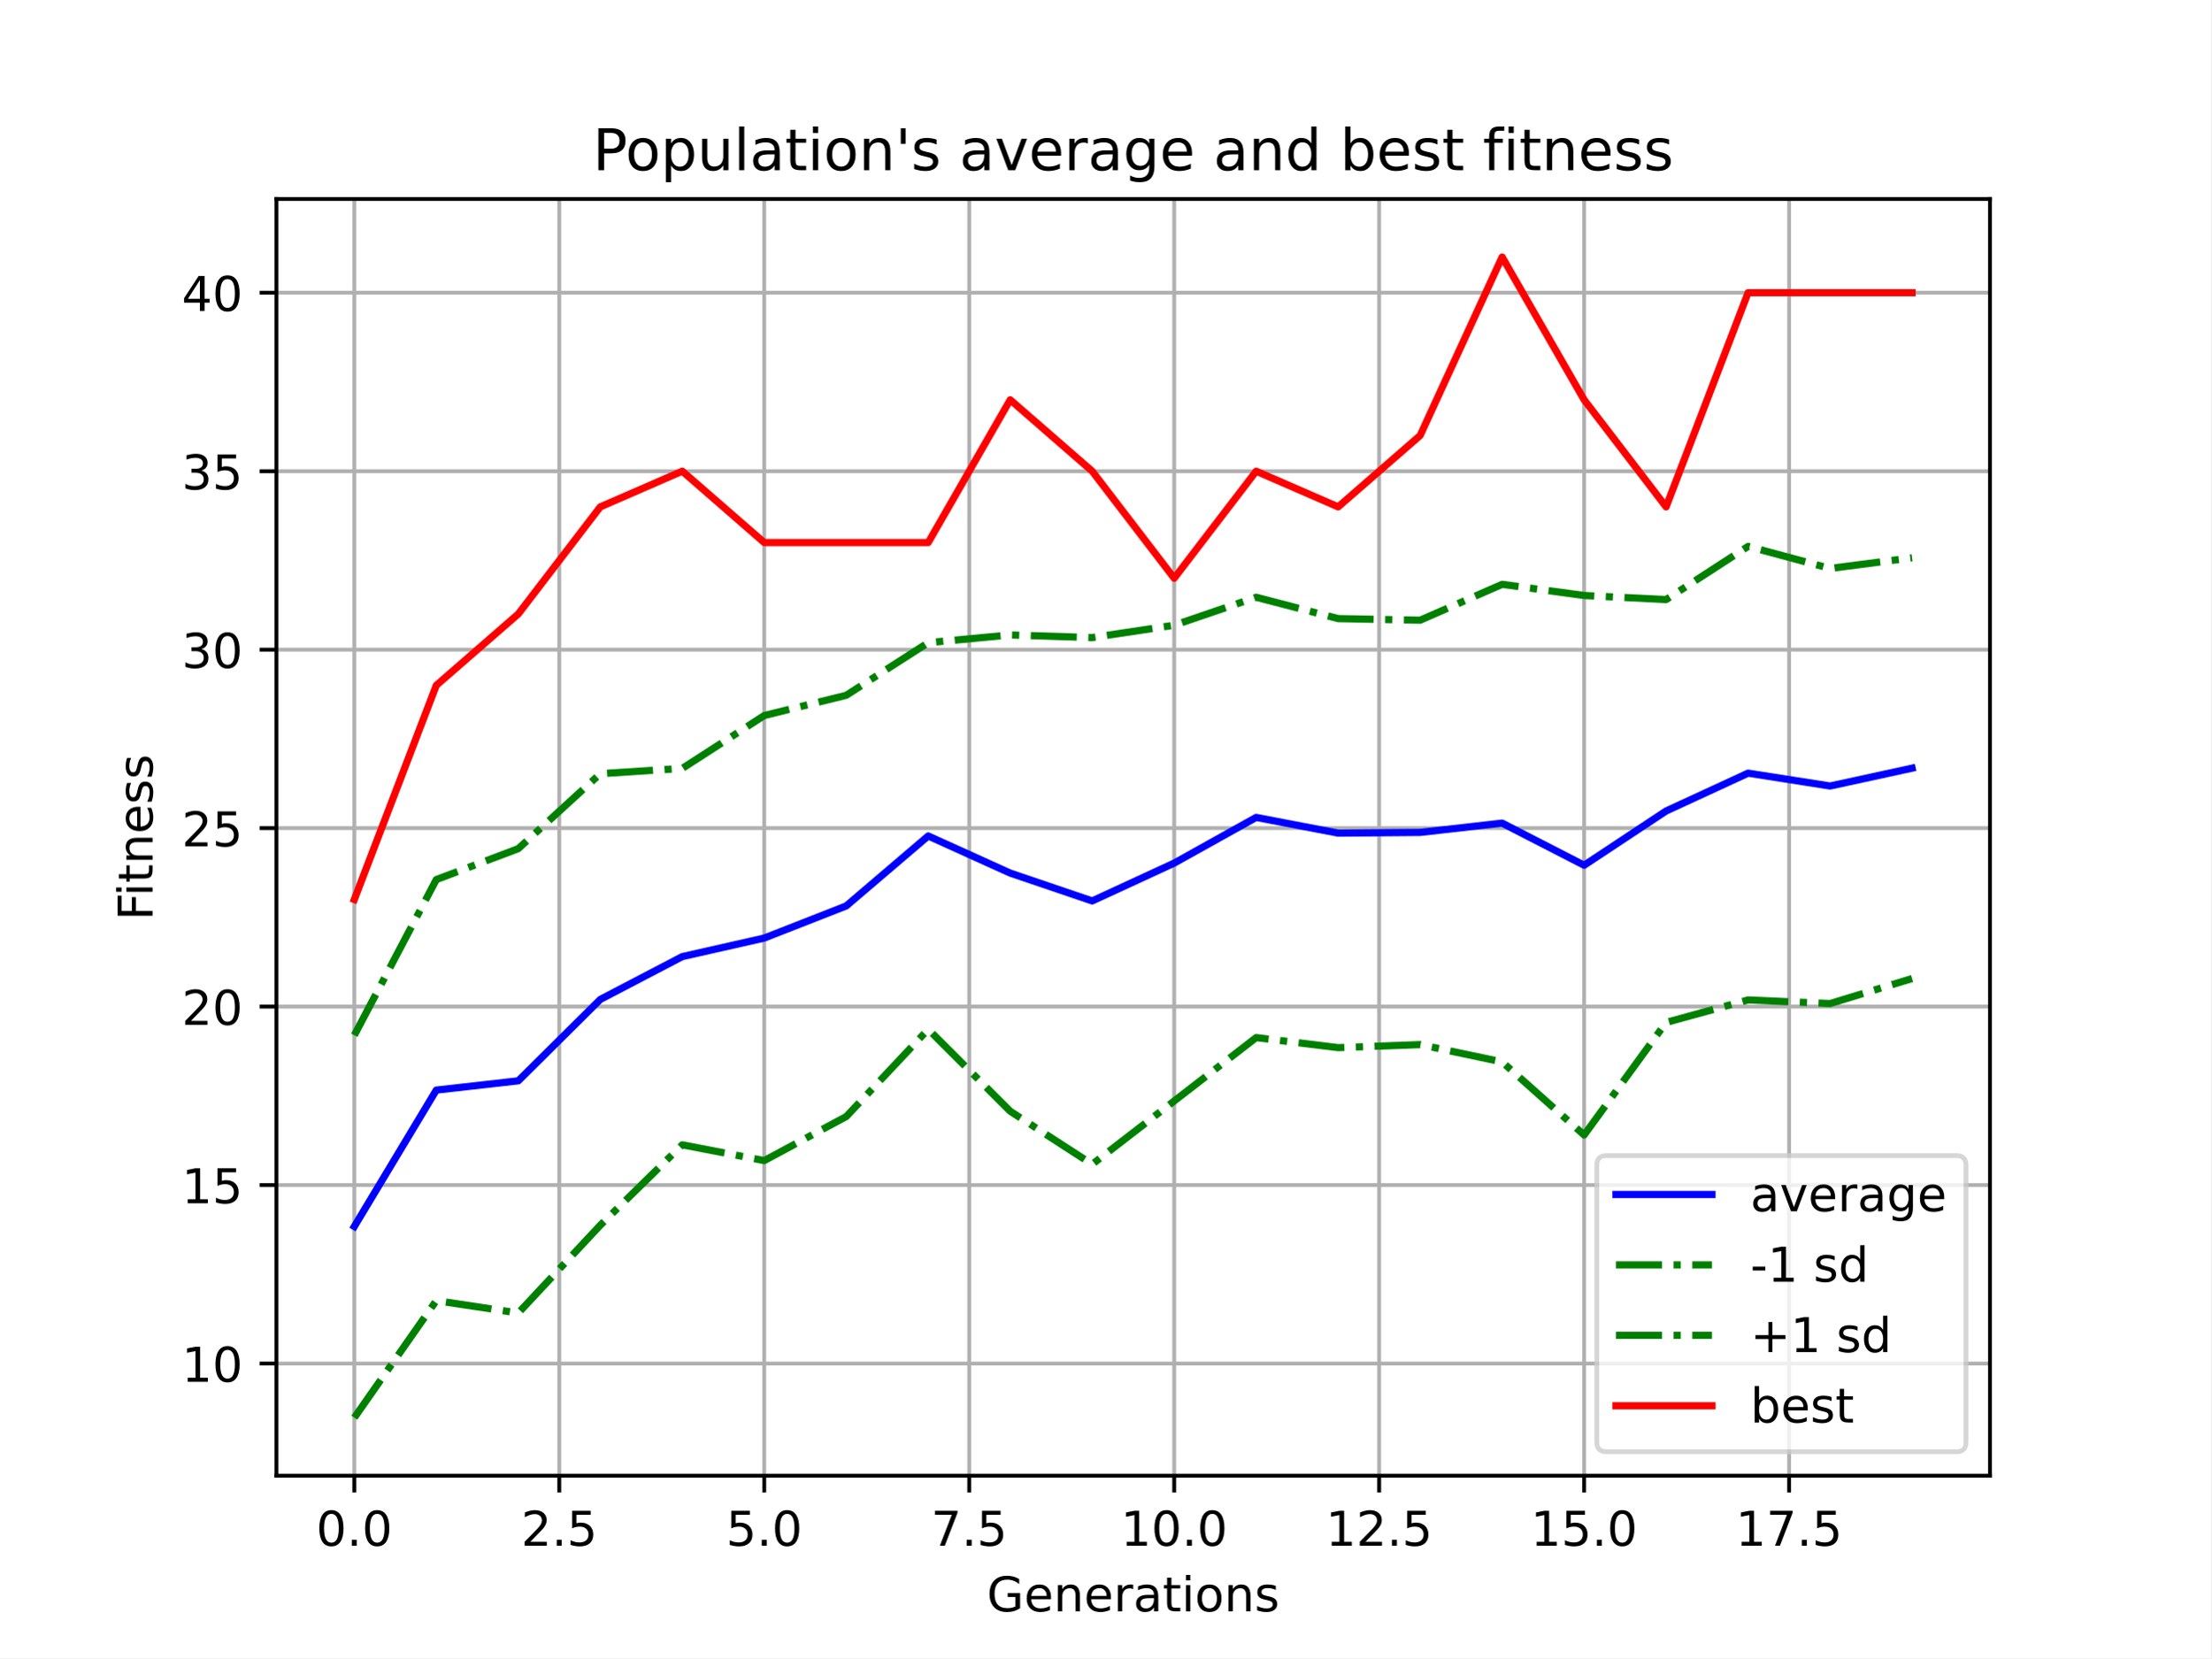
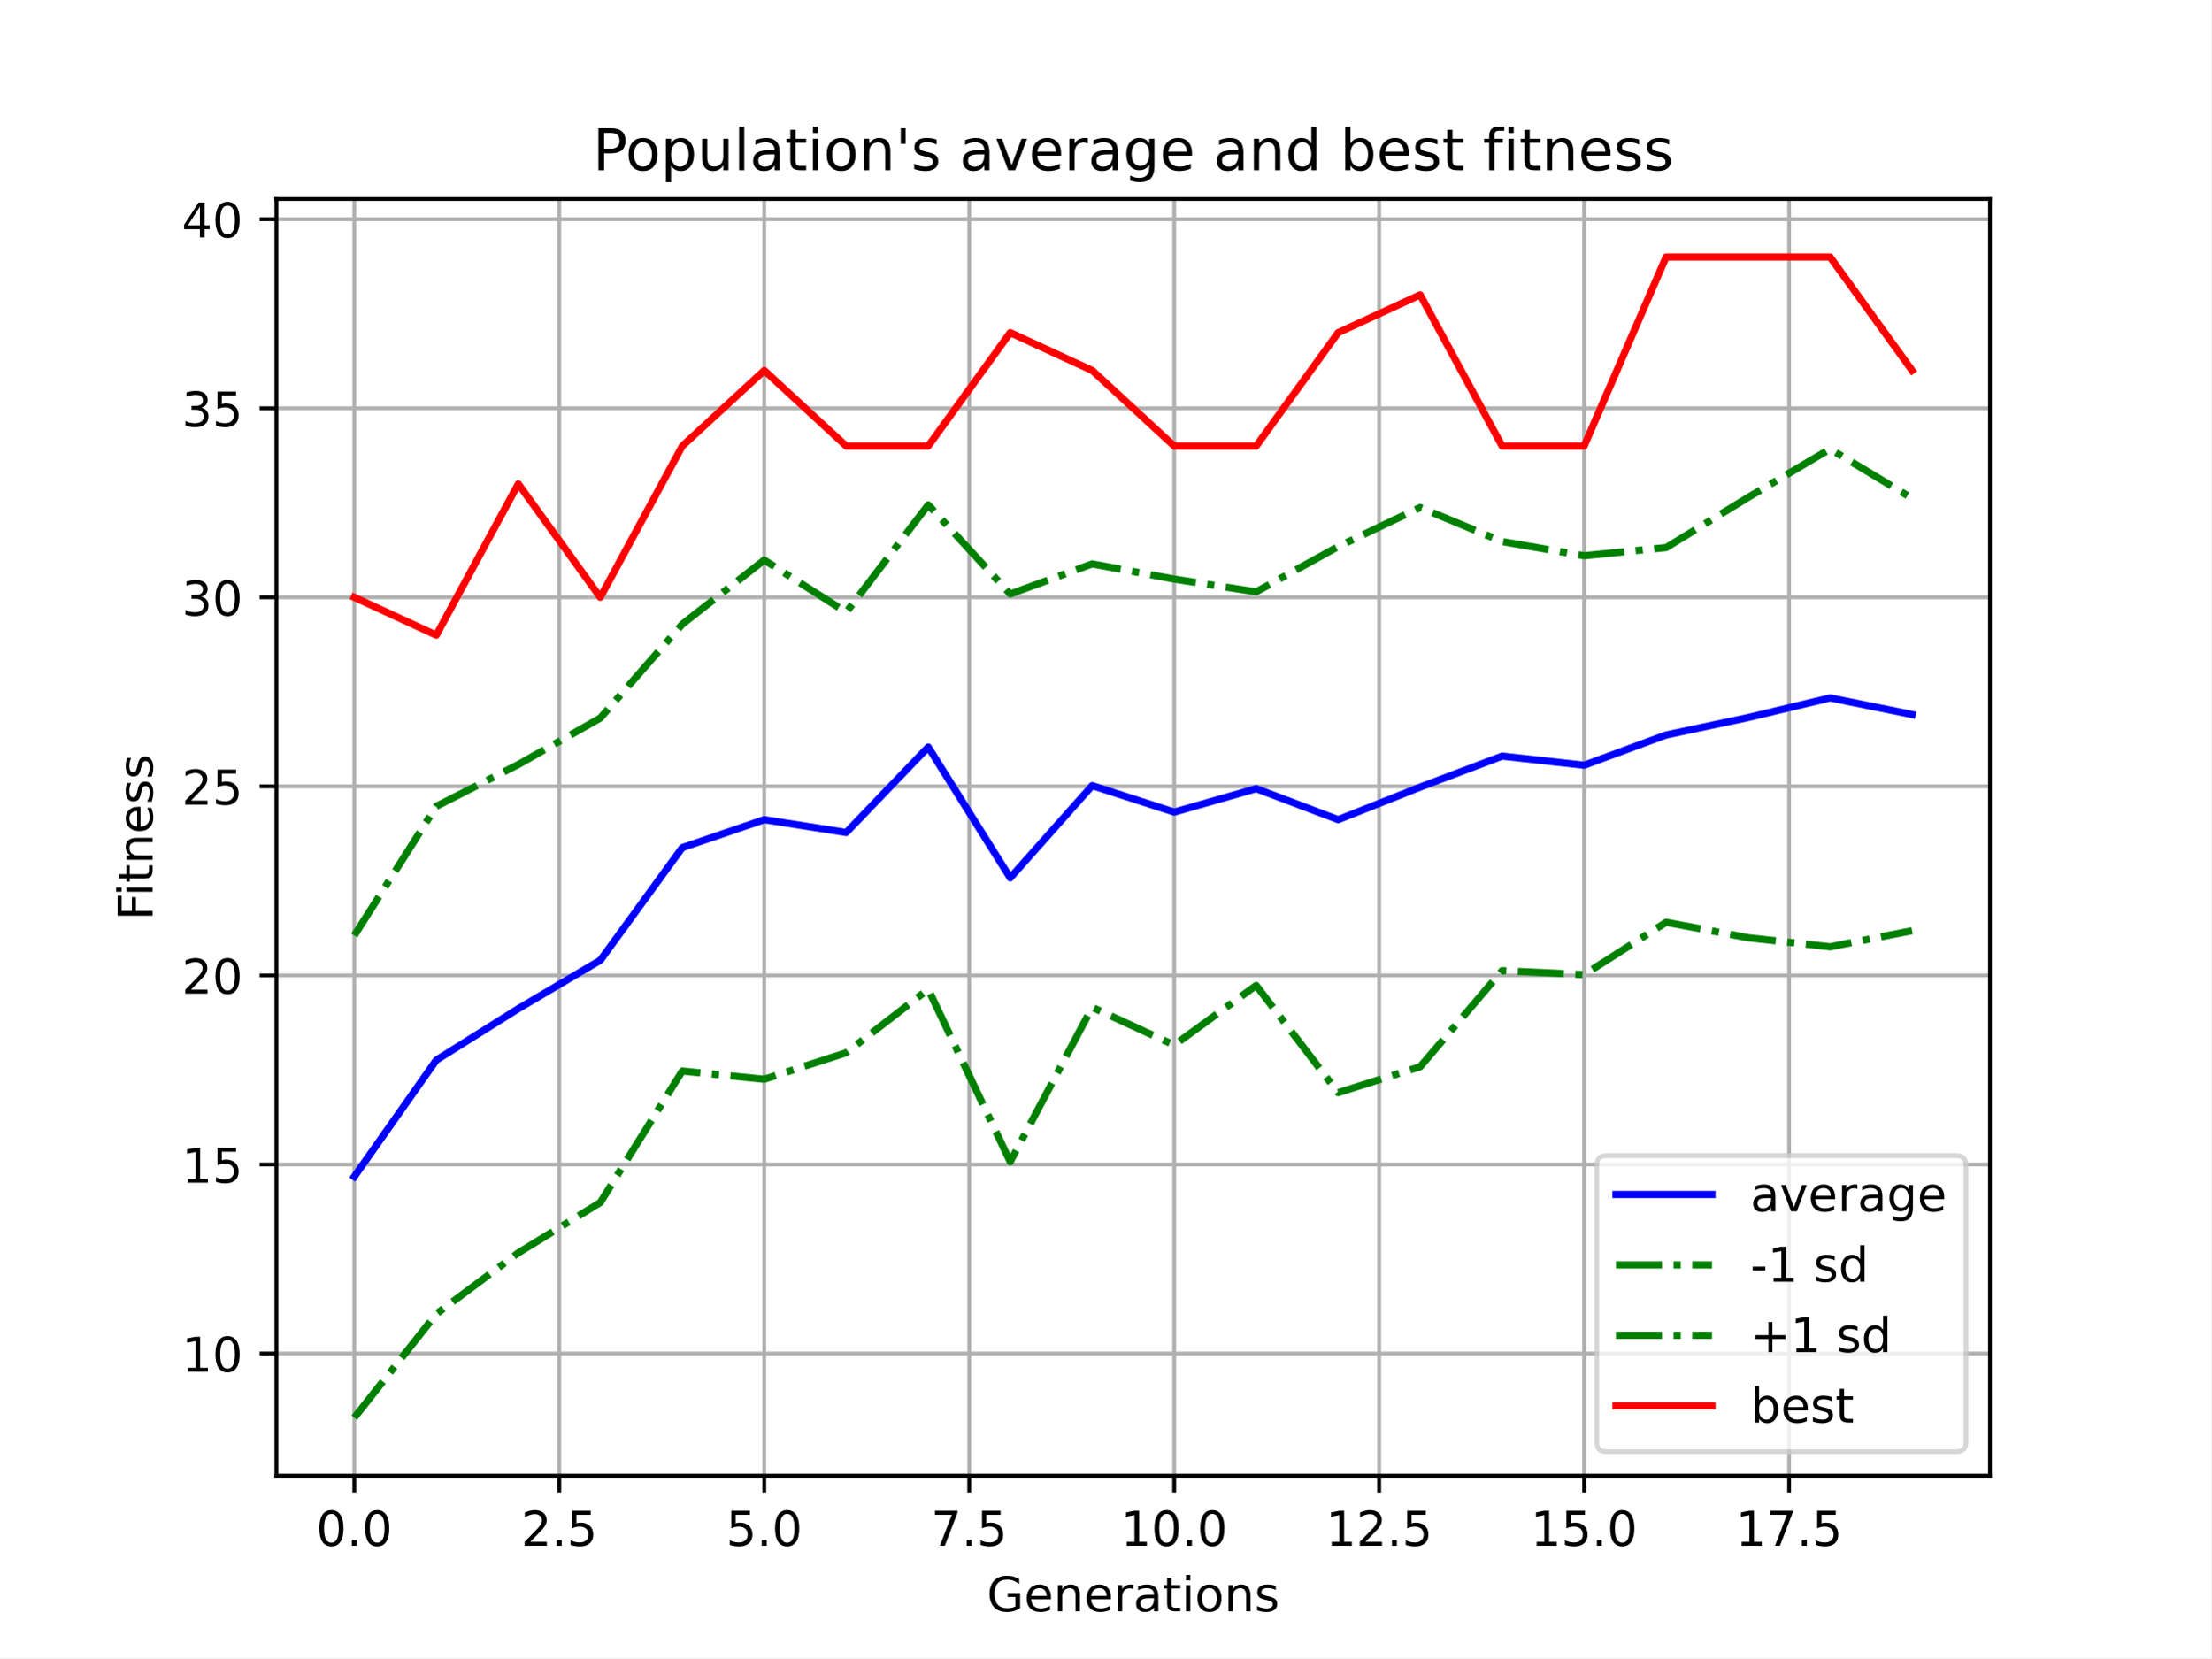
<svg xmlns="http://www.w3.org/2000/svg" xmlns:xlink="http://www.w3.org/1999/xlink" height="345.6pt" version="1.1" viewBox="0 0 460.8 345.6" width="460.8pt">
  <defs>
    <style type="text/css">*{stroke-linecap:butt;stroke-linejoin:round;}</style>
  </defs>
  <g id="figure_1">
    <g id="patch_1">
      <path d="M 0 345.6  L 460.8 345.6  L 460.8 0  L 0 0  z " style="fill:#ffffff;" />
    </g>
    <g id="axes_1">
      <g id="patch_2">
        <path d="M 57.6 307.584  L 414.72 307.584  L 414.72 41.472  L 57.6 41.472  z " style="fill:#ffffff;" />
      </g>
      <g id="matplotlib.axis_1">
        <g id="xtick_1">
          <g id="line2d_1">
-             <path clip-path="url(#p92488d8620)" d="M 73.833 307.584  L 73.833 41.472  " style="fill:none;stroke:#b0b0b0;stroke-linecap:square;stroke-width:0.8;" />
+             <path clip-path="url(#p5a6e404ca6)" d="M 73.833 307.584  L 73.833 41.472  " style="fill:none;stroke:#b0b0b0;stroke-linecap:square;stroke-width:0.8;" />
          </g>
          <g id="line2d_2">
            <defs>
-               <path d="M 0 0  L 0 3.5  " id="m8475cf258c" style="stroke:#000000;stroke-width:0.8;" />
-             </defs>
-             <g>
-               <use style="stroke:#000000;stroke-width:0.8;" x="73.833" xlink:href="#m8475cf258c" y="307.584" />
+               <path d="M 0 0  L 0 3.5  " id="mad8995ae71" style="stroke:#000000;stroke-width:0.8;" />
+             </defs>
+             <g>
+               <use style="stroke:#000000;stroke-width:0.8;" x="73.833" xlink:href="#mad8995ae71" y="307.584" />
            </g>
          </g>
          <g id="text_1">
            <g transform="translate(65.88116 322.1824)scale(0.1 -0.1)">
              <defs>
                <path d="M 31.781 66.406  Q 24.172 66.406 20.328 58.906  Q 16.5 51.422 16.5 36.375  Q 16.5 21.391 20.328 13.891  Q 24.172 6.391 31.781 6.391  Q 39.453 6.391 43.281 13.891  Q 47.125 21.391 47.125 36.375  Q 47.125 51.422 43.281 58.906  Q 39.453 66.406 31.781 66.406  z M 31.781 74.219  Q 44.047 74.219 50.516 64.516  Q 56.984 54.828 56.984 36.375  Q 56.984 17.969 50.516 8.266  Q 44.047 -1.422 31.781 -1.422  Q 19.531 -1.422 13.062 8.266  Q 6.594 17.969 6.594 36.375  Q 6.594 54.828 13.062 64.516  Q 19.531 74.219 31.781 74.219  z " id="DejaVuSans-48" />
                <path d="M 10.688 12.406  L 21 12.406  L 21 0  L 10.688 0  z " id="DejaVuSans-46" />
              </defs>
              <use xlink:href="#DejaVuSans-48" />
              <use x="63.623" xlink:href="#DejaVuSans-46" />
              <use x="95.41" xlink:href="#DejaVuSans-48" />
            </g>
          </g>
        </g>
        <g id="xtick_2">
          <g id="line2d_3">
-             <path clip-path="url(#p92488d8620)" d="M 116.55 307.584  L 116.55 41.472  " style="fill:none;stroke:#b0b0b0;stroke-linecap:square;stroke-width:0.8;" />
+             <path clip-path="url(#p5a6e404ca6)" d="M 116.55 307.584  L 116.55 41.472  " style="fill:none;stroke:#b0b0b0;stroke-linecap:square;stroke-width:0.8;" />
          </g>
          <g id="line2d_4">
            <g>
-               <use style="stroke:#000000;stroke-width:0.8;" x="116.55" xlink:href="#m8475cf258c" y="307.584" />
+               <use style="stroke:#000000;stroke-width:0.8;" x="116.55" xlink:href="#mad8995ae71" y="307.584" />
            </g>
          </g>
          <g id="text_2">
            <g transform="translate(108.5989 322.1824)scale(0.1 -0.1)">
              <defs>
                <path d="M 19.188 8.297  L 53.609 8.297  L 53.609 0  L 7.328 0  L 7.328 8.297  Q 12.938 14.109 22.625 23.891  Q 32.328 33.688 34.812 36.531  Q 39.547 41.844 41.422 45.531  Q 43.312 49.219 43.312 52.781  Q 43.312 58.594 39.234 62.25  Q 35.156 65.922 28.609 65.922  Q 23.969 65.922 18.812 64.312  Q 13.672 62.703 7.812 59.422  L 7.812 69.391  Q 13.766 71.781 18.938 73  Q 24.125 74.219 28.422 74.219  Q 39.75 74.219 46.484 68.547  Q 53.219 62.891 53.219 53.422  Q 53.219 48.922 51.531 44.891  Q 49.859 40.875 45.406 35.406  Q 44.188 33.984 37.641 27.219  Q 31.109 20.453 19.188 8.297  z " id="DejaVuSans-50" />
                <path d="M 10.797 72.906  L 49.516 72.906  L 49.516 64.594  L 19.828 64.594  L 19.828 46.734  Q 21.969 47.469 24.109 47.828  Q 26.266 48.188 28.422 48.188  Q 40.625 48.188 47.75 41.5  Q 54.891 34.812 54.891 23.391  Q 54.891 11.625 47.562 5.094  Q 40.234 -1.422 26.906 -1.422  Q 22.312 -1.422 17.547 -0.641  Q 12.797 0.141 7.719 1.703  L 7.719 11.625  Q 12.109 9.234 16.797 8.062  Q 21.484 6.891 26.703 6.891  Q 35.156 6.891 40.078 11.328  Q 45.016 15.766 45.016 23.391  Q 45.016 31 40.078 35.438  Q 35.156 39.891 26.703 39.891  Q 22.75 39.891 18.812 39.016  Q 14.891 38.141 10.797 36.281  z " id="DejaVuSans-53" />
              </defs>
              <use xlink:href="#DejaVuSans-50" />
              <use x="63.623" xlink:href="#DejaVuSans-46" />
              <use x="95.41" xlink:href="#DejaVuSans-53" />
            </g>
          </g>
        </g>
        <g id="xtick_3">
          <g id="line2d_5">
-             <path clip-path="url(#p92488d8620)" d="M 159.268 307.584  L 159.268 41.472  " style="fill:none;stroke:#b0b0b0;stroke-linecap:square;stroke-width:0.8;" />
+             <path clip-path="url(#p5a6e404ca6)" d="M 159.268 307.584  L 159.268 41.472  " style="fill:none;stroke:#b0b0b0;stroke-linecap:square;stroke-width:0.8;" />
          </g>
          <g id="line2d_6">
            <g>
-               <use style="stroke:#000000;stroke-width:0.8;" x="159.268" xlink:href="#m8475cf258c" y="307.584" />
+               <use style="stroke:#000000;stroke-width:0.8;" x="159.268" xlink:href="#mad8995ae71" y="307.584" />
            </g>
          </g>
          <g id="text_3">
            <g transform="translate(151.3166 322.1824)scale(0.1 -0.1)">
              <use xlink:href="#DejaVuSans-53" />
              <use x="63.623" xlink:href="#DejaVuSans-46" />
              <use x="95.41" xlink:href="#DejaVuSans-48" />
            </g>
          </g>
        </g>
        <g id="xtick_4">
          <g id="line2d_7">
-             <path clip-path="url(#p92488d8620)" d="M 201.986 307.584  L 201.986 41.472  " style="fill:none;stroke:#b0b0b0;stroke-linecap:square;stroke-width:0.8;" />
+             <path clip-path="url(#p5a6e404ca6)" d="M 201.986 307.584  L 201.986 41.472  " style="fill:none;stroke:#b0b0b0;stroke-linecap:square;stroke-width:0.8;" />
          </g>
          <g id="line2d_8">
            <g>
-               <use style="stroke:#000000;stroke-width:0.8;" x="201.986" xlink:href="#m8475cf258c" y="307.584" />
+               <use style="stroke:#000000;stroke-width:0.8;" x="201.986" xlink:href="#mad8995ae71" y="307.584" />
            </g>
          </g>
          <g id="text_4">
            <g transform="translate(194.0343 322.1824)scale(0.1 -0.1)">
              <defs>
                <path d="M 8.203 72.906  L 55.078 72.906  L 55.078 68.703  L 28.609 0  L 18.312 0  L 43.219 64.594  L 8.203 64.594  z " id="DejaVuSans-55" />
              </defs>
              <use xlink:href="#DejaVuSans-55" />
              <use x="63.623" xlink:href="#DejaVuSans-46" />
              <use x="95.41" xlink:href="#DejaVuSans-53" />
            </g>
          </g>
        </g>
        <g id="xtick_5">
          <g id="line2d_9">
-             <path clip-path="url(#p92488d8620)" d="M 244.704 307.584  L 244.704 41.472  " style="fill:none;stroke:#b0b0b0;stroke-linecap:square;stroke-width:0.8;" />
+             <path clip-path="url(#p5a6e404ca6)" d="M 244.704 307.584  L 244.704 41.472  " style="fill:none;stroke:#b0b0b0;stroke-linecap:square;stroke-width:0.8;" />
          </g>
          <g id="line2d_10">
            <g>
-               <use style="stroke:#000000;stroke-width:0.8;" x="244.704" xlink:href="#m8475cf258c" y="307.584" />
+               <use style="stroke:#000000;stroke-width:0.8;" x="244.704" xlink:href="#mad8995ae71" y="307.584" />
            </g>
          </g>
          <g id="text_5">
            <g transform="translate(233.5707 322.1824)scale(0.1 -0.1)">
              <defs>
                <path d="M 12.406 8.297  L 28.516 8.297  L 28.516 63.922  L 10.984 60.406  L 10.984 69.391  L 28.422 72.906  L 38.281 72.906  L 38.281 8.297  L 54.391 8.297  L 54.391 0  L 12.406 0  z " id="DejaVuSans-49" />
              </defs>
              <use xlink:href="#DejaVuSans-49" />
              <use x="63.623" xlink:href="#DejaVuSans-48" />
              <use x="127.246" xlink:href="#DejaVuSans-46" />
              <use x="159.033" xlink:href="#DejaVuSans-48" />
            </g>
          </g>
        </g>
        <g id="xtick_6">
          <g id="line2d_11">
-             <path clip-path="url(#p92488d8620)" d="M 287.421 307.584  L 287.421 41.472  " style="fill:none;stroke:#b0b0b0;stroke-linecap:square;stroke-width:0.8;" />
+             <path clip-path="url(#p5a6e404ca6)" d="M 287.421 307.584  L 287.421 41.472  " style="fill:none;stroke:#b0b0b0;stroke-linecap:square;stroke-width:0.8;" />
          </g>
          <g id="line2d_12">
            <g>
-               <use style="stroke:#000000;stroke-width:0.8;" x="287.421" xlink:href="#m8475cf258c" y="307.584" />
+               <use style="stroke:#000000;stroke-width:0.8;" x="287.421" xlink:href="#mad8995ae71" y="307.584" />
            </g>
          </g>
          <g id="text_6">
            <g transform="translate(276.2884 322.1824)scale(0.1 -0.1)">
              <use xlink:href="#DejaVuSans-49" />
              <use x="63.623" xlink:href="#DejaVuSans-50" />
              <use x="127.246" xlink:href="#DejaVuSans-46" />
              <use x="159.033" xlink:href="#DejaVuSans-53" />
            </g>
          </g>
        </g>
        <g id="xtick_7">
          <g id="line2d_13">
-             <path clip-path="url(#p92488d8620)" d="M 330.139 307.584  L 330.139 41.472  " style="fill:none;stroke:#b0b0b0;stroke-linecap:square;stroke-width:0.8;" />
+             <path clip-path="url(#p5a6e404ca6)" d="M 330.139 307.584  L 330.139 41.472  " style="fill:none;stroke:#b0b0b0;stroke-linecap:square;stroke-width:0.8;" />
          </g>
          <g id="line2d_14">
            <g>
-               <use style="stroke:#000000;stroke-width:0.8;" x="330.139" xlink:href="#m8475cf258c" y="307.584" />
+               <use style="stroke:#000000;stroke-width:0.8;" x="330.139" xlink:href="#mad8995ae71" y="307.584" />
            </g>
          </g>
          <g id="text_7">
            <g transform="translate(319.0061 322.1824)scale(0.1 -0.1)">
              <use xlink:href="#DejaVuSans-49" />
              <use x="63.623" xlink:href="#DejaVuSans-53" />
              <use x="127.246" xlink:href="#DejaVuSans-46" />
              <use x="159.033" xlink:href="#DejaVuSans-48" />
            </g>
          </g>
        </g>
        <g id="xtick_8">
          <g id="line2d_15">
-             <path clip-path="url(#p92488d8620)" d="M 372.857 307.584  L 372.857 41.472  " style="fill:none;stroke:#b0b0b0;stroke-linecap:square;stroke-width:0.8;" />
+             <path clip-path="url(#p5a6e404ca6)" d="M 372.857 307.584  L 372.857 41.472  " style="fill:none;stroke:#b0b0b0;stroke-linecap:square;stroke-width:0.8;" />
          </g>
          <g id="line2d_16">
            <g>
-               <use style="stroke:#000000;stroke-width:0.8;" x="372.857" xlink:href="#m8475cf258c" y="307.584" />
+               <use style="stroke:#000000;stroke-width:0.8;" x="372.857" xlink:href="#mad8995ae71" y="307.584" />
            </g>
          </g>
          <g id="text_8">
            <g transform="translate(361.7238 322.1824)scale(0.1 -0.1)">
              <use xlink:href="#DejaVuSans-49" />
              <use x="63.623" xlink:href="#DejaVuSans-55" />
              <use x="127.246" xlink:href="#DejaVuSans-46" />
              <use x="159.033" xlink:href="#DejaVuSans-53" />
            </g>
          </g>
        </g>
        <g id="text_9">
          <g transform="translate(205.6623 335.8606)scale(0.1 -0.1)">
            <defs>
              <path d="M 59.516 10.406  L 59.516 29.984  L 43.406 29.984  L 43.406 38.094  L 69.281 38.094  L 69.281 6.781  Q 63.578 2.734 56.688 0.656  Q 49.812 -1.422 42 -1.422  Q 24.906 -1.422 15.25 8.562  Q 5.609 18.562 5.609 36.375  Q 5.609 54.25 15.25 64.234  Q 24.906 74.219 42 74.219  Q 49.125 74.219 55.547 72.453  Q 61.969 70.703 67.391 67.281  L 67.391 56.781  Q 61.922 61.422 55.766 63.766  Q 49.609 66.109 42.828 66.109  Q 29.438 66.109 22.719 58.641  Q 16.016 51.172 16.016 36.375  Q 16.016 21.625 22.719 14.156  Q 29.438 6.688 42.828 6.688  Q 48.047 6.688 52.141 7.594  Q 56.25 8.5 59.516 10.406  z " id="DejaVuSans-71" />
              <path d="M 56.203 29.594  L 56.203 25.203  L 14.891 25.203  Q 15.484 15.922 20.484 11.062  Q 25.484 6.203 34.422 6.203  Q 39.594 6.203 44.453 7.469  Q 49.312 8.734 54.109 11.281  L 54.109 2.781  Q 49.266 0.734 44.188 -0.344  Q 39.109 -1.422 33.891 -1.422  Q 20.797 -1.422 13.156 6.188  Q 5.516 13.812 5.516 26.812  Q 5.516 40.234 12.766 48.109  Q 20.016 56 32.328 56  Q 43.359 56 49.781 48.891  Q 56.203 41.797 56.203 29.594  z M 47.219 32.234  Q 47.125 39.594 43.094 43.984  Q 39.062 48.391 32.422 48.391  Q 24.906 48.391 20.391 44.141  Q 15.875 39.891 15.188 32.172  z " id="DejaVuSans-101" />
              <path d="M 54.891 33.016  L 54.891 0  L 45.906 0  L 45.906 32.719  Q 45.906 40.484 42.875 44.328  Q 39.844 48.188 33.797 48.188  Q 26.516 48.188 22.312 43.547  Q 18.109 38.922 18.109 30.906  L 18.109 0  L 9.078 0  L 9.078 54.688  L 18.109 54.688  L 18.109 46.188  Q 21.344 51.125 25.703 53.562  Q 30.078 56 35.797 56  Q 45.219 56 50.047 50.172  Q 54.891 44.344 54.891 33.016  z " id="DejaVuSans-110" />
              <path d="M 41.109 46.297  Q 39.594 47.172 37.812 47.578  Q 36.031 48 33.891 48  Q 26.266 48 22.188 43.047  Q 18.109 38.094 18.109 28.812  L 18.109 0  L 9.078 0  L 9.078 54.688  L 18.109 54.688  L 18.109 46.188  Q 20.953 51.172 25.484 53.578  Q 30.031 56 36.531 56  Q 37.453 56 38.578 55.875  Q 39.703 55.766 41.062 55.516  z " id="DejaVuSans-114" />
              <path d="M 34.281 27.484  Q 23.391 27.484 19.188 25  Q 14.984 22.516 14.984 16.5  Q 14.984 11.719 18.141 8.906  Q 21.297 6.109 26.703 6.109  Q 34.188 6.109 38.703 11.406  Q 43.219 16.703 43.219 25.484  L 43.219 27.484  z M 52.203 31.203  L 52.203 0  L 43.219 0  L 43.219 8.297  Q 40.141 3.328 35.547 0.953  Q 30.953 -1.422 24.312 -1.422  Q 15.922 -1.422 10.953 3.297  Q 6 8.016 6 15.922  Q 6 25.141 12.172 29.828  Q 18.359 34.516 30.609 34.516  L 43.219 34.516  L 43.219 35.406  Q 43.219 41.609 39.141 45  Q 35.062 48.391 27.688 48.391  Q 23 48.391 18.547 47.266  Q 14.109 46.141 10.016 43.891  L 10.016 52.203  Q 14.938 54.109 19.578 55.047  Q 24.219 56 28.609 56  Q 40.484 56 46.344 49.844  Q 52.203 43.703 52.203 31.203  z " id="DejaVuSans-97" />
              <path d="M 18.312 70.219  L 18.312 54.688  L 36.812 54.688  L 36.812 47.703  L 18.312 47.703  L 18.312 18.016  Q 18.312 11.328 20.141 9.422  Q 21.969 7.516 27.594 7.516  L 36.812 7.516  L 36.812 0  L 27.594 0  Q 17.188 0 13.234 3.875  Q 9.281 7.766 9.281 18.016  L 9.281 47.703  L 2.688 47.703  L 2.688 54.688  L 9.281 54.688  L 9.281 70.219  z " id="DejaVuSans-116" />
              <path d="M 9.422 54.688  L 18.406 54.688  L 18.406 0  L 9.422 0  z M 9.422 75.984  L 18.406 75.984  L 18.406 64.594  L 9.422 64.594  z " id="DejaVuSans-105" />
              <path d="M 30.609 48.391  Q 23.391 48.391 19.188 42.75  Q 14.984 37.109 14.984 27.297  Q 14.984 17.484 19.156 11.844  Q 23.344 6.203 30.609 6.203  Q 37.797 6.203 41.984 11.859  Q 46.188 17.531 46.188 27.297  Q 46.188 37.016 41.984 42.703  Q 37.797 48.391 30.609 48.391  z M 30.609 56  Q 42.328 56 49.016 48.375  Q 55.719 40.766 55.719 27.297  Q 55.719 13.875 49.016 6.219  Q 42.328 -1.422 30.609 -1.422  Q 18.844 -1.422 12.172 6.219  Q 5.516 13.875 5.516 27.297  Q 5.516 40.766 12.172 48.375  Q 18.844 56 30.609 56  z " id="DejaVuSans-111" />
              <path d="M 44.281 53.078  L 44.281 44.578  Q 40.484 46.531 36.375 47.5  Q 32.281 48.484 27.875 48.484  Q 21.188 48.484 17.844 46.438  Q 14.5 44.391 14.5 40.281  Q 14.5 37.156 16.891 35.375  Q 19.281 33.594 26.516 31.984  L 29.594 31.297  Q 39.156 29.25 43.188 25.516  Q 47.219 21.781 47.219 15.094  Q 47.219 7.469 41.188 3.016  Q 35.156 -1.422 24.609 -1.422  Q 20.219 -1.422 15.453 -0.562  Q 10.688 0.297 5.422 2  L 5.422 11.281  Q 10.406 8.688 15.234 7.391  Q 20.062 6.109 24.812 6.109  Q 31.156 6.109 34.562 8.281  Q 37.984 10.453 37.984 14.406  Q 37.984 18.062 35.516 20.016  Q 33.062 21.969 24.703 23.781  L 21.578 24.516  Q 13.234 26.266 9.516 29.906  Q 5.812 33.547 5.812 39.891  Q 5.812 47.609 11.281 51.797  Q 16.75 56 26.812 56  Q 31.781 56 36.172 55.266  Q 40.578 54.547 44.281 53.078  z " id="DejaVuSans-115" />
            </defs>
            <use xlink:href="#DejaVuSans-71" />
            <use x="77.49" xlink:href="#DejaVuSans-101" />
            <use x="139.014" xlink:href="#DejaVuSans-110" />
            <use x="202.393" xlink:href="#DejaVuSans-101" />
            <use x="263.916" xlink:href="#DejaVuSans-114" />
            <use x="305.029" xlink:href="#DejaVuSans-97" />
            <use x="366.309" xlink:href="#DejaVuSans-116" />
            <use x="405.518" xlink:href="#DejaVuSans-105" />
            <use x="433.301" xlink:href="#DejaVuSans-111" />
            <use x="494.482" xlink:href="#DejaVuSans-110" />
            <use x="557.861" xlink:href="#DejaVuSans-115" />
          </g>
        </g>
      </g>
      <g id="matplotlib.axis_2">
        <g id="ytick_1">
          <g id="line2d_17">
-             <path clip-path="url(#p92488d8620)" d="M 57.6 284.204  L 414.72 284.204  " style="fill:none;stroke:#b0b0b0;stroke-linecap:square;stroke-width:0.8;" />
+             <path clip-path="url(#p5a6e404ca6)" d="M 57.6 282.119  L 414.72 282.119  " style="fill:none;stroke:#b0b0b0;stroke-linecap:square;stroke-width:0.8;" />
          </g>
          <g id="line2d_18">
            <defs>
-               <path d="M 0 0  L -3.5 0  " id="m7e0ee09ff2" style="stroke:#000000;stroke-width:0.8;" />
-             </defs>
-             <g>
-               <use style="stroke:#000000;stroke-width:0.8;" x="57.6" xlink:href="#m7e0ee09ff2" y="284.204" />
+               <path d="M 0 0  L -3.5 0  " id="m048aa3bf33" style="stroke:#000000;stroke-width:0.8;" />
+             </defs>
+             <g>
+               <use style="stroke:#000000;stroke-width:0.8;" x="57.6" xlink:href="#m048aa3bf33" y="282.119" />
            </g>
          </g>
          <g id="text_10">
-             <g transform="translate(37.875 288.0031)scale(0.1 -0.1)">
+             <g transform="translate(37.875 285.9183)scale(0.1 -0.1)">
              <use xlink:href="#DejaVuSans-49" />
              <use x="63.623" xlink:href="#DejaVuSans-48" />
            </g>
          </g>
        </g>
        <g id="ytick_2">
          <g id="line2d_19">
-             <path clip-path="url(#p92488d8620)" d="M 57.6 247.005  L 414.72 247.005  " style="fill:none;stroke:#b0b0b0;stroke-linecap:square;stroke-width:0.8;" />
+             <path clip-path="url(#p5a6e404ca6)" d="M 57.6 242.714  L 414.72 242.714  " style="fill:none;stroke:#b0b0b0;stroke-linecap:square;stroke-width:0.8;" />
          </g>
          <g id="line2d_20">
            <g>
-               <use style="stroke:#000000;stroke-width:0.8;" x="57.6" xlink:href="#m7e0ee09ff2" y="247.005" />
+               <use style="stroke:#000000;stroke-width:0.8;" x="57.6" xlink:href="#m048aa3bf33" y="242.714" />
            </g>
          </g>
          <g id="text_11">
-             <g transform="translate(37.875 250.8037)scale(0.1 -0.1)">
+             <g transform="translate(37.875 246.5129)scale(0.1 -0.1)">
              <use xlink:href="#DejaVuSans-49" />
              <use x="63.623" xlink:href="#DejaVuSans-53" />
            </g>
          </g>
        </g>
        <g id="ytick_3">
          <g id="line2d_21">
-             <path clip-path="url(#p92488d8620)" d="M 57.6 209.805  L 414.72 209.805  " style="fill:none;stroke:#b0b0b0;stroke-linecap:square;stroke-width:0.8;" />
+             <path clip-path="url(#p5a6e404ca6)" d="M 57.6 203.308  L 414.72 203.308  " style="fill:none;stroke:#b0b0b0;stroke-linecap:square;stroke-width:0.8;" />
          </g>
          <g id="line2d_22">
            <g>
-               <use style="stroke:#000000;stroke-width:0.8;" x="57.6" xlink:href="#m7e0ee09ff2" y="209.805" />
+               <use style="stroke:#000000;stroke-width:0.8;" x="57.6" xlink:href="#m048aa3bf33" y="203.308" />
            </g>
          </g>
          <g id="text_12">
-             <g transform="translate(37.875 213.6044)scale(0.1 -0.1)">
+             <g transform="translate(37.875 207.1076)scale(0.1 -0.1)">
              <use xlink:href="#DejaVuSans-50" />
              <use x="63.623" xlink:href="#DejaVuSans-48" />
            </g>
          </g>
        </g>
        <g id="ytick_4">
          <g id="line2d_23">
-             <path clip-path="url(#p92488d8620)" d="M 57.6 172.606  L 414.72 172.606  " style="fill:none;stroke:#b0b0b0;stroke-linecap:square;stroke-width:0.8;" />
+             <path clip-path="url(#p5a6e404ca6)" d="M 57.6 163.903  L 414.72 163.903  " style="fill:none;stroke:#b0b0b0;stroke-linecap:square;stroke-width:0.8;" />
          </g>
          <g id="line2d_24">
            <g>
-               <use style="stroke:#000000;stroke-width:0.8;" x="57.6" xlink:href="#m7e0ee09ff2" y="172.606" />
+               <use style="stroke:#000000;stroke-width:0.8;" x="57.6" xlink:href="#m048aa3bf33" y="163.903" />
            </g>
          </g>
          <g id="text_13">
-             <g transform="translate(37.875 176.4051)scale(0.1 -0.1)">
+             <g transform="translate(37.875 167.7022)scale(0.1 -0.1)">
              <use xlink:href="#DejaVuSans-50" />
              <use x="63.623" xlink:href="#DejaVuSans-53" />
            </g>
          </g>
        </g>
        <g id="ytick_5">
          <g id="line2d_25">
-             <path clip-path="url(#p92488d8620)" d="M 57.6 135.407  L 414.72 135.407  " style="fill:none;stroke:#b0b0b0;stroke-linecap:square;stroke-width:0.8;" />
+             <path clip-path="url(#p5a6e404ca6)" d="M 57.6 124.498  L 414.72 124.498  " style="fill:none;stroke:#b0b0b0;stroke-linecap:square;stroke-width:0.8;" />
          </g>
          <g id="line2d_26">
            <g>
-               <use style="stroke:#000000;stroke-width:0.8;" x="57.6" xlink:href="#m7e0ee09ff2" y="135.407" />
+               <use style="stroke:#000000;stroke-width:0.8;" x="57.6" xlink:href="#m048aa3bf33" y="124.498" />
            </g>
          </g>
          <g id="text_14">
-             <g transform="translate(37.875 139.2057)scale(0.1 -0.1)">
+             <g transform="translate(37.875 128.2969)scale(0.1 -0.1)">
              <defs>
                <path d="M 40.578 39.312  Q 47.656 37.797 51.625 33  Q 55.609 28.219 55.609 21.188  Q 55.609 10.406 48.188 4.484  Q 40.766 -1.422 27.094 -1.422  Q 22.516 -1.422 17.656 -0.516  Q 12.797 0.391 7.625 2.203  L 7.625 11.719  Q 11.719 9.328 16.594 8.109  Q 21.484 6.891 26.812 6.891  Q 36.078 6.891 40.938 10.547  Q 45.797 14.203 45.797 21.188  Q 45.797 27.641 41.281 31.266  Q 36.766 34.906 28.719 34.906  L 20.219 34.906  L 20.219 43.016  L 29.109 43.016  Q 36.375 43.016 40.234 45.922  Q 44.094 48.828 44.094 54.297  Q 44.094 59.906 40.109 62.906  Q 36.141 65.922 28.719 65.922  Q 24.656 65.922 20.016 65.031  Q 15.375 64.156 9.812 62.312  L 9.812 71.094  Q 15.438 72.656 20.344 73.438  Q 25.25 74.219 29.594 74.219  Q 40.828 74.219 47.359 69.109  Q 53.906 64.016 53.906 55.328  Q 53.906 49.266 50.438 45.094  Q 46.969 40.922 40.578 39.312  z " id="DejaVuSans-51" />
              </defs>
              <use xlink:href="#DejaVuSans-51" />
              <use x="63.623" xlink:href="#DejaVuSans-48" />
            </g>
          </g>
        </g>
        <g id="ytick_6">
          <g id="line2d_27">
-             <path clip-path="url(#p92488d8620)" d="M 57.6 98.207  L 414.72 98.207  " style="fill:none;stroke:#b0b0b0;stroke-linecap:square;stroke-width:0.8;" />
+             <path clip-path="url(#p5a6e404ca6)" d="M 57.6 85.092  L 414.72 85.092  " style="fill:none;stroke:#b0b0b0;stroke-linecap:square;stroke-width:0.8;" />
          </g>
          <g id="line2d_28">
            <g>
-               <use style="stroke:#000000;stroke-width:0.8;" x="57.6" xlink:href="#m7e0ee09ff2" y="98.207" />
+               <use style="stroke:#000000;stroke-width:0.8;" x="57.6" xlink:href="#m048aa3bf33" y="85.092" />
            </g>
          </g>
          <g id="text_15">
-             <g transform="translate(37.875 102.0064)scale(0.1 -0.1)">
+             <g transform="translate(37.875 88.89151)scale(0.1 -0.1)">
              <use xlink:href="#DejaVuSans-51" />
              <use x="63.623" xlink:href="#DejaVuSans-53" />
            </g>
          </g>
        </g>
        <g id="ytick_7">
          <g id="line2d_29">
-             <path clip-path="url(#p92488d8620)" d="M 57.6 61.008  L 414.72 61.008  " style="fill:none;stroke:#b0b0b0;stroke-linecap:square;stroke-width:0.8;" />
+             <path clip-path="url(#p5a6e404ca6)" d="M 57.6 45.687  L 414.72 45.687  " style="fill:none;stroke:#b0b0b0;stroke-linecap:square;stroke-width:0.8;" />
          </g>
          <g id="line2d_30">
            <g>
-               <use style="stroke:#000000;stroke-width:0.8;" x="57.6" xlink:href="#m7e0ee09ff2" y="61.008" />
+               <use style="stroke:#000000;stroke-width:0.8;" x="57.6" xlink:href="#m048aa3bf33" y="45.687" />
            </g>
          </g>
          <g id="text_16">
-             <g transform="translate(37.875 64.80709)scale(0.1 -0.1)">
+             <g transform="translate(37.875 49.48615)scale(0.1 -0.1)">
              <defs>
                <path d="M 37.797 64.312  L 12.891 25.391  L 37.797 25.391  z M 35.203 72.906  L 47.609 72.906  L 47.609 25.391  L 58.016 25.391  L 58.016 17.188  L 47.609 17.188  L 47.609 0  L 37.797 0  L 37.797 17.188  L 4.891 17.188  L 4.891 26.703  z " id="DejaVuSans-52" />
              </defs>
              <use xlink:href="#DejaVuSans-52" />
              <use x="63.623" xlink:href="#DejaVuSans-48" />
            </g>
          </g>
        </g>
        <g id="text_17">
          <g transform="translate(31.79531 191.8452)rotate(-90)scale(0.1 -0.1)">
            <defs>
              <path d="M 9.812 72.906  L 51.703 72.906  L 51.703 64.594  L 19.672 64.594  L 19.672 43.109  L 48.578 43.109  L 48.578 34.812  L 19.672 34.812  L 19.672 0  L 9.812 0  z " id="DejaVuSans-70" />
            </defs>
            <use xlink:href="#DejaVuSans-70" />
            <use x="50.27" xlink:href="#DejaVuSans-105" />
            <use x="78.053" xlink:href="#DejaVuSans-116" />
            <use x="117.262" xlink:href="#DejaVuSans-110" />
            <use x="180.641" xlink:href="#DejaVuSans-101" />
            <use x="242.164" xlink:href="#DejaVuSans-115" />
            <use x="294.264" xlink:href="#DejaVuSans-115" />
          </g>
        </g>
      </g>
      <g id="line2d_31">
-         <path clip-path="url(#p92488d8620)" d="M 73.833 255.635  L 90.92 227.214  L 108.007 225.28  L 125.094 208.317  L 142.181 199.389  L 159.268 195.521  L 176.355 188.825  L 193.442 174.243  L 210.529 181.98  L 227.616 187.783  L 244.704 179.897  L 261.791 170.374  L 278.878 173.647  L 295.965 173.499  L 313.052 171.564  L 330.139 180.343  L 347.226 169.035  L 364.313 161.148  L 381.4 163.827  L 398.487 160.107  " style="fill:none;stroke:#0000ff;stroke-linecap:square;stroke-width:1.5;" />
+         <path clip-path="url(#p5a6e404ca6)" d="M 73.833 245.236  L 90.92 220.962  L 108.007 210.244  L 125.094 200.156  L 142.181 176.67  L 159.268 170.838  L 176.355 173.518  L 193.442 155.707  L 210.529 182.975  L 227.616 163.745  L 244.704 169.262  L 261.791 164.376  L 278.878 170.838  L 295.965 164.061  L 313.052 157.598  L 330.139 159.49  L 347.226 153.185  L 364.313 149.559  L 381.4 145.461  L 398.487 148.929  " style="fill:none;stroke:#0000ff;stroke-linecap:square;stroke-width:1.5;" />
      </g>
      <g id="line2d_32">
-         <path clip-path="url(#p92488d8620)" d="M 73.833 295.488  L 90.92 271.094  L 108.007 273.676  L 125.094 255.371  L 142.181 238.617  L 159.268 241.907  L 176.355 232.731  L 193.442 214.536  L 210.529 231.617  L 227.616 242.676  L 244.704 229.482  L 261.791 216.266  L 278.878 218.361  L 295.965 217.73  L 313.052 221.339  L 330.139 236.571  L 347.226 213.106  L 364.313 208.418  L 381.4 209.172  L 398.487 203.956  " style="fill:none;stroke:#008000;stroke-dasharray:9.6,2.4,1.5,2.4;stroke-dashoffset:0;stroke-width:1.5;" />
+         <path clip-path="url(#p5a6e404ca6)" d="M 73.833 295.488  L 90.92 273.866  L 108.007 261.14  L 125.094 250.644  L 142.181 223.239  L 159.268 224.952  L 176.355 219.426  L 193.442 206.194  L 210.529 242.143  L 227.616 209.955  L 244.704 217.83  L 261.791 205.4  L 278.878 227.749  L 295.965 222.348  L 313.052 202.319  L 330.139 203.147  L 347.226 192.234  L 364.313 195.451  L 381.4 197.347  L 398.487 193.989  " style="fill:none;stroke:#008000;stroke-dasharray:9.6,2.4,1.5,2.4;stroke-dashoffset:0;stroke-width:1.5;" />
      </g>
      <g id="line2d_33">
-         <path clip-path="url(#p92488d8620)" d="M 73.833 215.782  L 90.92 183.335  L 108.007 176.885  L 125.094 161.263  L 142.181 160.162  L 159.268 149.134  L 176.355 144.918  L 193.442 133.949  L 210.529 132.343  L 227.616 132.89  L 244.704 130.312  L 261.791 124.481  L 278.878 128.934  L 295.965 129.267  L 313.052 121.789  L 330.139 124.115  L 347.226 124.964  L 364.313 113.878  L 381.4 118.482  L 398.487 116.257  " style="fill:none;stroke:#008000;stroke-dasharray:9.6,2.4,1.5,2.4;stroke-dashoffset:0;stroke-width:1.5;" />
+         <path clip-path="url(#p5a6e404ca6)" d="M 73.833 194.983  L 90.92 168.057  L 108.007 159.348  L 125.094 149.668  L 142.181 130.102  L 159.268 116.725  L 176.355 127.61  L 193.442 105.22  L 210.529 123.808  L 227.616 117.535  L 244.704 120.694  L 261.791 123.352  L 278.878 113.928  L 295.965 105.773  L 313.052 112.877  L 330.139 115.832  L 347.226 114.135  L 364.313 103.668  L 381.4 93.575  L 398.487 103.869  " style="fill:none;stroke:#008000;stroke-dasharray:9.6,2.4,1.5,2.4;stroke-dashoffset:0;stroke-width:1.5;" />
      </g>
      <g id="line2d_34">
-         <path clip-path="url(#p92488d8620)" d="M 73.833 187.486  L 90.92 142.846  L 108.007 127.967  L 125.094 105.647  L 142.181 98.207  L 159.268 113.087  L 176.355 113.087  L 193.442 113.087  L 210.529 83.327  L 227.616 98.207  L 244.704 120.527  L 261.791 98.207  L 278.878 105.647  L 295.965 90.767  L 313.052 53.568  L 330.139 83.327  L 347.226 105.647  L 364.313 61.008  L 381.4 61.008  L 398.487 61.008  " style="fill:none;stroke:#ff0000;stroke-linecap:square;stroke-width:1.5;" />
+         <path clip-path="url(#p5a6e404ca6)" d="M 73.833 124.498  L 90.92 132.379  L 108.007 100.854  L 125.094 124.498  L 142.181 92.973  L 159.268 77.211  L 176.355 92.973  L 193.442 92.973  L 210.529 69.33  L 227.616 77.211  L 244.704 92.973  L 261.791 92.973  L 278.878 69.33  L 295.965 61.449  L 313.052 92.973  L 330.139 92.973  L 347.226 53.568  L 364.313 53.568  L 381.4 53.568  L 398.487 77.211  " style="fill:none;stroke:#ff0000;stroke-linecap:square;stroke-width:1.5;" />
      </g>
      <g id="patch_3">
        <path d="M 57.6 307.584  L 57.6 41.472  " style="fill:none;stroke:#000000;stroke-linecap:square;stroke-linejoin:miter;stroke-width:0.8;" />
      </g>
      <g id="patch_4">
        <path d="M 414.72 307.584  L 414.72 41.472  " style="fill:none;stroke:#000000;stroke-linecap:square;stroke-linejoin:miter;stroke-width:0.8;" />
      </g>
      <g id="patch_5">
        <path d="M 57.6 307.584  L 414.72 307.584  " style="fill:none;stroke:#000000;stroke-linecap:square;stroke-linejoin:miter;stroke-width:0.8;" />
      </g>
      <g id="patch_6">
        <path d="M 57.6 41.472  L 414.72 41.472  " style="fill:none;stroke:#000000;stroke-linecap:square;stroke-linejoin:miter;stroke-width:0.8;" />
      </g>
      <g id="text_18">
        <g transform="translate(123.5297 35.472)scale(0.12 -0.12)">
          <defs>
            <path d="M 19.672 64.797  L 19.672 37.406  L 32.078 37.406  Q 38.969 37.406 42.719 40.969  Q 46.484 44.531 46.484 51.125  Q 46.484 57.672 42.719 61.234  Q 38.969 64.797 32.078 64.797  z M 9.812 72.906  L 32.078 72.906  Q 44.344 72.906 50.609 67.359  Q 56.891 61.812 56.891 51.125  Q 56.891 40.328 50.609 34.812  Q 44.344 29.297 32.078 29.297  L 19.672 29.297  L 19.672 0  L 9.812 0  z " id="DejaVuSans-80" />
            <path d="M 18.109 8.203  L 18.109 -20.797  L 9.078 -20.797  L 9.078 54.688  L 18.109 54.688  L 18.109 46.391  Q 20.953 51.266 25.266 53.625  Q 29.594 56 35.594 56  Q 45.562 56 51.781 48.094  Q 58.016 40.188 58.016 27.297  Q 58.016 14.406 51.781 6.484  Q 45.562 -1.422 35.594 -1.422  Q 29.594 -1.422 25.266 0.953  Q 20.953 3.328 18.109 8.203  z M 48.688 27.297  Q 48.688 37.203 44.609 42.844  Q 40.531 48.484 33.406 48.484  Q 26.266 48.484 22.188 42.844  Q 18.109 37.203 18.109 27.297  Q 18.109 17.391 22.188 11.75  Q 26.266 6.109 33.406 6.109  Q 40.531 6.109 44.609 11.75  Q 48.688 17.391 48.688 27.297  z " id="DejaVuSans-112" />
            <path d="M 8.5 21.578  L 8.5 54.688  L 17.484 54.688  L 17.484 21.922  Q 17.484 14.156 20.5 10.266  Q 23.531 6.391 29.594 6.391  Q 36.859 6.391 41.078 11.031  Q 45.312 15.672 45.312 23.688  L 45.312 54.688  L 54.297 54.688  L 54.297 0  L 45.312 0  L 45.312 8.406  Q 42.047 3.422 37.719 1  Q 33.406 -1.422 27.688 -1.422  Q 18.266 -1.422 13.375 4.438  Q 8.5 10.297 8.5 21.578  z M 31.109 56  z " id="DejaVuSans-117" />
            <path d="M 9.422 75.984  L 18.406 75.984  L 18.406 0  L 9.422 0  z " id="DejaVuSans-108" />
            <path d="M 17.922 72.906  L 17.922 45.797  L 9.625 45.797  L 9.625 72.906  z " id="DejaVuSans-39" />
            <path id="DejaVuSans-32" />
            <path d="M 2.984 54.688  L 12.5 54.688  L 29.594 8.797  L 46.688 54.688  L 56.203 54.688  L 35.688 0  L 23.484 0  z " id="DejaVuSans-118" />
            <path d="M 45.406 27.984  Q 45.406 37.75 41.375 43.109  Q 37.359 48.484 30.078 48.484  Q 22.859 48.484 18.828 43.109  Q 14.797 37.75 14.797 27.984  Q 14.797 18.266 18.828 12.891  Q 22.859 7.516 30.078 7.516  Q 37.359 7.516 41.375 12.891  Q 45.406 18.266 45.406 27.984  z M 54.391 6.781  Q 54.391 -7.172 48.188 -13.984  Q 42 -20.797 29.203 -20.797  Q 24.469 -20.797 20.266 -20.094  Q 16.062 -19.391 12.109 -17.922  L 12.109 -9.188  Q 16.062 -11.328 19.922 -12.344  Q 23.781 -13.375 27.781 -13.375  Q 36.625 -13.375 41.016 -8.766  Q 45.406 -4.156 45.406 5.172  L 45.406 9.625  Q 42.625 4.781 38.281 2.391  Q 33.938 0 27.875 0  Q 17.828 0 11.672 7.656  Q 5.516 15.328 5.516 27.984  Q 5.516 40.672 11.672 48.328  Q 17.828 56 27.875 56  Q 33.938 56 38.281 53.609  Q 42.625 51.219 45.406 46.391  L 45.406 54.688  L 54.391 54.688  z " id="DejaVuSans-103" />
            <path d="M 45.406 46.391  L 45.406 75.984  L 54.391 75.984  L 54.391 0  L 45.406 0  L 45.406 8.203  Q 42.578 3.328 38.25 0.953  Q 33.938 -1.422 27.875 -1.422  Q 17.969 -1.422 11.734 6.484  Q 5.516 14.406 5.516 27.297  Q 5.516 40.188 11.734 48.094  Q 17.969 56 27.875 56  Q 33.938 56 38.25 53.625  Q 42.578 51.266 45.406 46.391  z M 14.797 27.297  Q 14.797 17.391 18.875 11.75  Q 22.953 6.109 30.078 6.109  Q 37.203 6.109 41.297 11.75  Q 45.406 17.391 45.406 27.297  Q 45.406 37.203 41.297 42.844  Q 37.203 48.484 30.078 48.484  Q 22.953 48.484 18.875 42.844  Q 14.797 37.203 14.797 27.297  z " id="DejaVuSans-100" />
            <path d="M 48.688 27.297  Q 48.688 37.203 44.609 42.844  Q 40.531 48.484 33.406 48.484  Q 26.266 48.484 22.188 42.844  Q 18.109 37.203 18.109 27.297  Q 18.109 17.391 22.188 11.75  Q 26.266 6.109 33.406 6.109  Q 40.531 6.109 44.609 11.75  Q 48.688 17.391 48.688 27.297  z M 18.109 46.391  Q 20.953 51.266 25.266 53.625  Q 29.594 56 35.594 56  Q 45.562 56 51.781 48.094  Q 58.016 40.188 58.016 27.297  Q 58.016 14.406 51.781 6.484  Q 45.562 -1.422 35.594 -1.422  Q 29.594 -1.422 25.266 0.953  Q 20.953 3.328 18.109 8.203  L 18.109 0  L 9.078 0  L 9.078 75.984  L 18.109 75.984  z " id="DejaVuSans-98" />
            <path d="M 37.109 75.984  L 37.109 68.5  L 28.516 68.5  Q 23.688 68.5 21.797 66.547  Q 19.922 64.594 19.922 59.516  L 19.922 54.688  L 34.719 54.688  L 34.719 47.703  L 19.922 47.703  L 19.922 0  L 10.891 0  L 10.891 47.703  L 2.297 47.703  L 2.297 54.688  L 10.891 54.688  L 10.891 58.5  Q 10.891 67.625 15.141 71.797  Q 19.391 75.984 28.609 75.984  z " id="DejaVuSans-102" />
          </defs>
          <use xlink:href="#DejaVuSans-80" />
          <use x="56.678" xlink:href="#DejaVuSans-111" />
          <use x="117.859" xlink:href="#DejaVuSans-112" />
          <use x="181.336" xlink:href="#DejaVuSans-117" />
          <use x="244.715" xlink:href="#DejaVuSans-108" />
          <use x="272.498" xlink:href="#DejaVuSans-97" />
          <use x="333.777" xlink:href="#DejaVuSans-116" />
          <use x="372.986" xlink:href="#DejaVuSans-105" />
          <use x="400.77" xlink:href="#DejaVuSans-111" />
          <use x="461.951" xlink:href="#DejaVuSans-110" />
          <use x="525.33" xlink:href="#DejaVuSans-39" />
          <use x="552.82" xlink:href="#DejaVuSans-115" />
          <use x="604.92" xlink:href="#DejaVuSans-32" />
          <use x="636.707" xlink:href="#DejaVuSans-97" />
          <use x="697.986" xlink:href="#DejaVuSans-118" />
          <use x="757.166" xlink:href="#DejaVuSans-101" />
          <use x="818.689" xlink:href="#DejaVuSans-114" />
          <use x="859.803" xlink:href="#DejaVuSans-97" />
          <use x="921.082" xlink:href="#DejaVuSans-103" />
          <use x="984.559" xlink:href="#DejaVuSans-101" />
          <use x="1046.082" xlink:href="#DejaVuSans-32" />
          <use x="1077.869" xlink:href="#DejaVuSans-97" />
          <use x="1139.148" xlink:href="#DejaVuSans-110" />
          <use x="1202.527" xlink:href="#DejaVuSans-100" />
          <use x="1266.004" xlink:href="#DejaVuSans-32" />
          <use x="1297.791" xlink:href="#DejaVuSans-98" />
          <use x="1361.268" xlink:href="#DejaVuSans-101" />
          <use x="1422.791" xlink:href="#DejaVuSans-115" />
          <use x="1474.891" xlink:href="#DejaVuSans-116" />
          <use x="1514.1" xlink:href="#DejaVuSans-32" />
          <use x="1545.887" xlink:href="#DejaVuSans-102" />
          <use x="1581.092" xlink:href="#DejaVuSans-105" />
          <use x="1608.875" xlink:href="#DejaVuSans-116" />
          <use x="1648.084" xlink:href="#DejaVuSans-110" />
          <use x="1711.463" xlink:href="#DejaVuSans-101" />
          <use x="1772.986" xlink:href="#DejaVuSans-115" />
          <use x="1825.086" xlink:href="#DejaVuSans-115" />
        </g>
      </g>
      <g id="legend_1">
        <g id="patch_7">
          <path d="M 334.779 302.584  L 407.72 302.584  Q 409.72 302.584 409.72 300.584  L 409.72 242.871  Q 409.72 240.871 407.72 240.871  L 334.779 240.871  Q 332.779 240.871 332.779 242.871  L 332.779 300.584  Q 332.779 302.584 334.779 302.584  z " style="fill:#ffffff;opacity:0.8;stroke:#cccccc;stroke-linejoin:miter;" />
        </g>
        <g id="line2d_35">
          <path d="M 336.779 248.97  L 356.779 248.97  " style="fill:none;stroke:#0000ff;stroke-linecap:square;stroke-width:1.5;" />
        </g>
        <g id="line2d_36" />
        <g id="text_19">
          <g transform="translate(364.7794 252.4699)scale(0.1 -0.1)">
            <use xlink:href="#DejaVuSans-97" />
            <use x="61.279" xlink:href="#DejaVuSans-118" />
            <use x="120.459" xlink:href="#DejaVuSans-101" />
            <use x="181.982" xlink:href="#DejaVuSans-114" />
            <use x="223.096" xlink:href="#DejaVuSans-97" />
            <use x="284.375" xlink:href="#DejaVuSans-103" />
            <use x="347.852" xlink:href="#DejaVuSans-101" />
          </g>
        </g>
        <g id="line2d_37">
          <path d="M 336.779 263.648  L 356.779 263.648  " style="fill:none;stroke:#008000;stroke-dasharray:9.6,2.4,1.5,2.4;stroke-dashoffset:0;stroke-width:1.5;" />
        </g>
        <g id="line2d_38" />
        <g id="text_20">
          <g transform="translate(364.7794 267.1481)scale(0.1 -0.1)">
            <defs>
              <path d="M 4.891 31.391  L 31.203 31.391  L 31.203 23.391  L 4.891 23.391  z " id="DejaVuSans-45" />
            </defs>
            <use xlink:href="#DejaVuSans-45" />
            <use x="36.084" xlink:href="#DejaVuSans-49" />
            <use x="99.707" xlink:href="#DejaVuSans-32" />
            <use x="131.494" xlink:href="#DejaVuSans-115" />
            <use x="183.594" xlink:href="#DejaVuSans-100" />
          </g>
        </g>
        <g id="line2d_39">
          <path d="M 336.779 278.326  L 356.779 278.326  " style="fill:none;stroke:#008000;stroke-dasharray:9.6,2.4,1.5,2.4;stroke-dashoffset:0;stroke-width:1.5;" />
        </g>
        <g id="line2d_40" />
        <g id="text_21">
          <g transform="translate(364.7794 281.8262)scale(0.1 -0.1)">
            <defs>
              <path d="M 46 62.703  L 46 35.5  L 73.188 35.5  L 73.188 27.203  L 46 27.203  L 46 0  L 37.797 0  L 37.797 27.203  L 10.594 27.203  L 10.594 35.5  L 37.797 35.5  L 37.797 62.703  z " id="DejaVuSans-43" />
            </defs>
            <use xlink:href="#DejaVuSans-43" />
            <use x="83.789" xlink:href="#DejaVuSans-49" />
            <use x="147.412" xlink:href="#DejaVuSans-32" />
            <use x="179.199" xlink:href="#DejaVuSans-115" />
            <use x="231.299" xlink:href="#DejaVuSans-100" />
          </g>
        </g>
        <g id="line2d_41">
          <path d="M 336.779 293.004  L 356.779 293.004  " style="fill:none;stroke:#ff0000;stroke-linecap:square;stroke-width:1.5;" />
        </g>
        <g id="line2d_42" />
        <g id="text_22">
          <g transform="translate(364.7794 296.5043)scale(0.1 -0.1)">
            <use xlink:href="#DejaVuSans-98" />
            <use x="63.477" xlink:href="#DejaVuSans-101" />
            <use x="125" xlink:href="#DejaVuSans-115" />
            <use x="177.1" xlink:href="#DejaVuSans-116" />
          </g>
        </g>
      </g>
    </g>
  </g>
  <defs>
-     <clipPath id="p92488d8620">
+     <clipPath id="p5a6e404ca6">
      <rect height="266.112" width="357.12" x="57.6" y="41.472" />
    </clipPath>
  </defs>
</svg>
